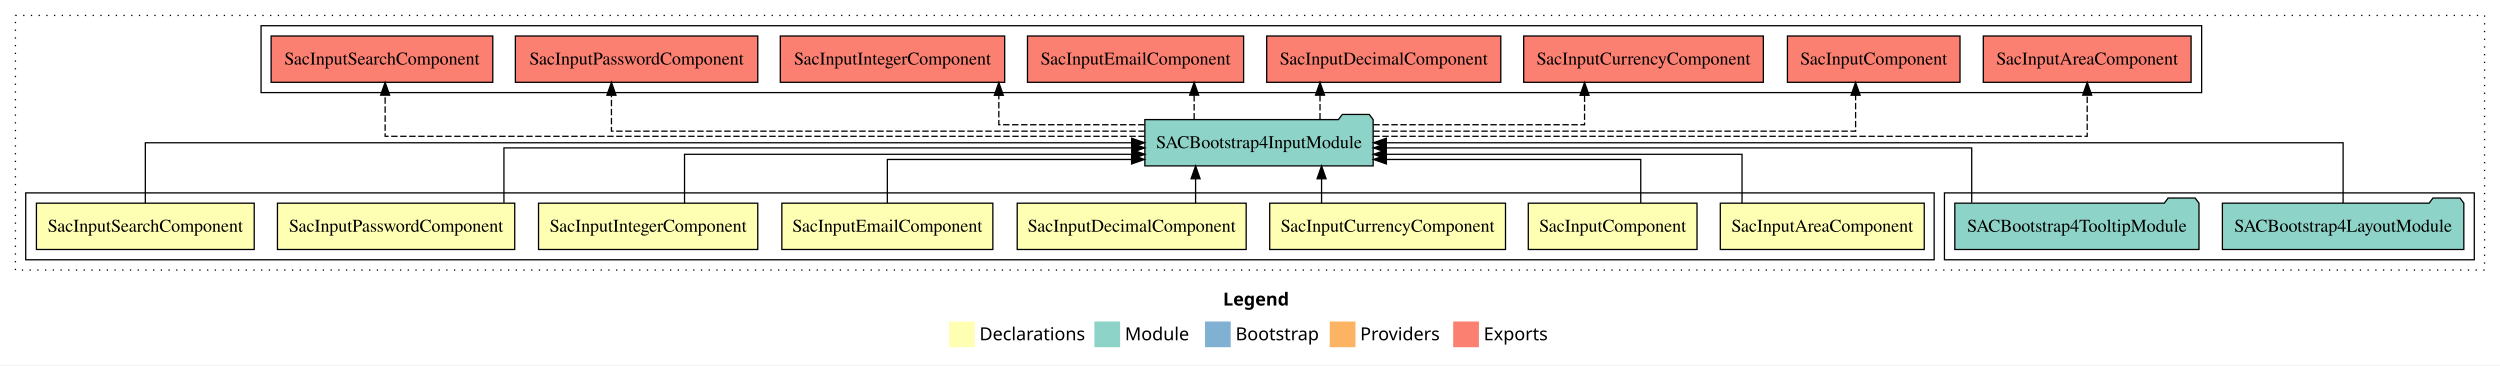
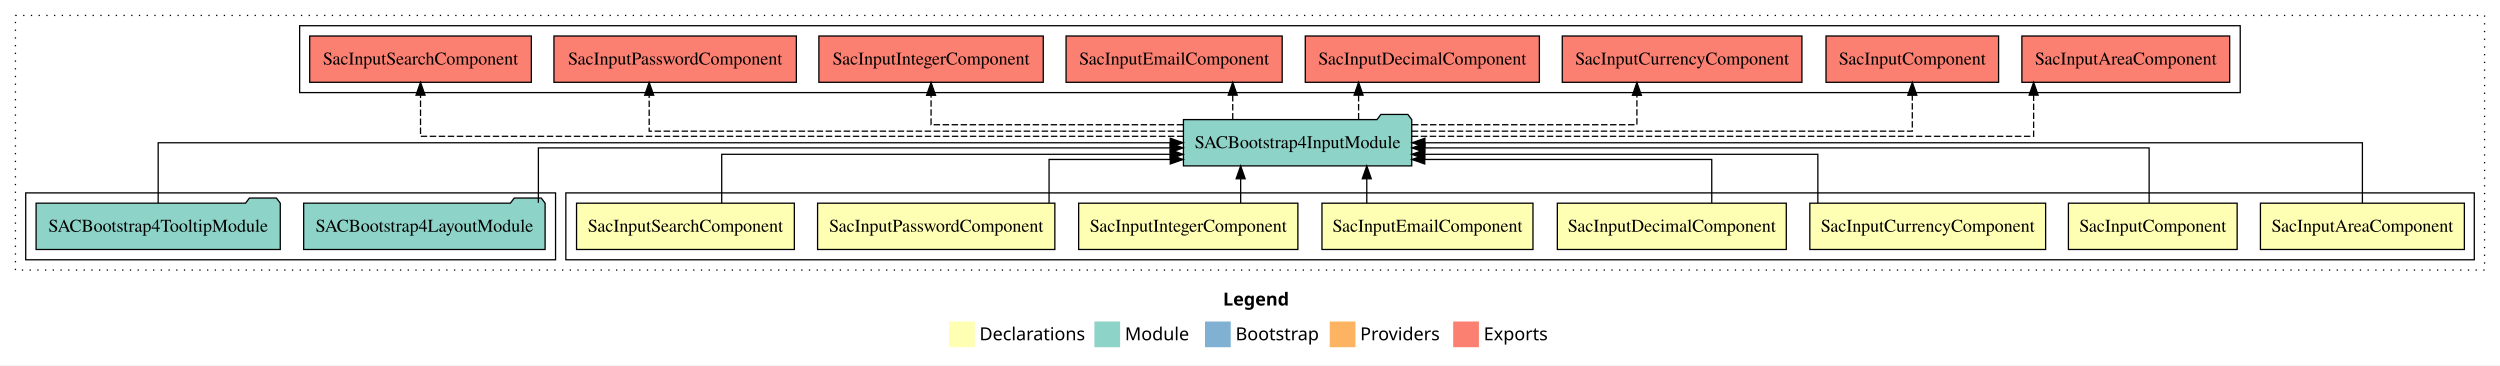
<svg xmlns="http://www.w3.org/2000/svg" width="1944pt" height="284pt" viewBox="0.00 0.00 1944.00 284.00">
  <g id="graph0" class="graph" transform="scale(1 1) rotate(0) translate(4 280)">
    <polygon fill="white" stroke="transparent" points="-4,4 -4,-280 1940,-280 1940,4 -4,4" />
    <text text-anchor="start" x="947.01" y="-42.4" font-family="Times-12" font-weight="bold" font-size="14.00">Legend</text>
    <polygon fill="#ffffb3" stroke="transparent" points="734,-10 734,-30 754,-30 754,-10 734,-10" />
    <text text-anchor="start" x="757.63" y="-15.4" font-family="Times-12" font-size="14.00">  Declarations</text>
    <polygon fill="#8dd3c7" stroke="transparent" points="847,-10 847,-30 867,-30 867,-10 847,-10" />
    <text text-anchor="start" x="870.73" y="-15.4" font-family="Times-12" font-size="14.00">  Module</text>
    <polygon fill="#80b1d3" stroke="transparent" points="933,-10 933,-30 953,-30 953,-10 933,-10" />
    <text text-anchor="start" x="956.78" y="-15.4" font-family="Times-12" font-size="14.00">  Bootstrap</text>
    <polygon fill="#fdb462" stroke="transparent" points="1030,-10 1030,-30 1050,-30 1050,-10 1030,-10" />
    <text text-anchor="start" x="1053.67" y="-15.4" font-family="Times-12" font-size="14.00">  Providers</text>
    <polygon fill="#fb8072" stroke="transparent" points="1126,-10 1126,-30 1146,-30 1146,-10 1126,-10" />
    <text text-anchor="start" x="1149.73" y="-15.4" font-family="Times-12" font-size="14.00">  Exports</text>
    <g id="clust1" class="cluster">
      <polygon fill="none" stroke="black" stroke-dasharray="1,5" points="8,-70 8,-268 1928,-268 1928,-70 8,-70" />
    </g>
-     <g id="clust11" class="cluster">
-       <polygon fill="none" stroke="black" points="1508,-78 1508,-130 1920,-130 1920,-78 1508,-78" />
-     </g>
    <g id="clust12" class="cluster">
-       <polygon fill="none" stroke="black" points="199,-208 199,-260 1708,-260 1708,-208 199,-208" />
+       <polygon fill="none" stroke="black" points="229,-208 229,-260 1738,-260 1738,-208 229,-208" />
    </g>
    <g id="clust2" class="cluster">
-       <polygon fill="none" stroke="black" points="16,-78 16,-130 1500,-130 1500,-78 16,-78" />
+       <polygon fill="none" stroke="black" points="436,-78 436,-130 1920,-130 1920,-78 436,-78" />
+     </g>
+     <g id="clust11" class="cluster">
+       <polygon fill="none" stroke="black" points="16,-78 16,-130 428,-130 428,-78 16,-78" />
    </g>
    <g id="node1" class="node">
-       <polygon fill="#ffffb3" stroke="black" points="1492.29,-122 1333.71,-122 1333.71,-86 1492.29,-86 1492.29,-122" />
-       <text text-anchor="middle" x="1413" y="-99.8" font-family="Times,serif" font-size="14.00">SacInputAreaComponent</text>
+       <polygon fill="#ffffb3" stroke="black" points="1912.29,-122 1753.71,-122 1753.71,-86 1912.29,-86 1912.29,-122" />
+       <text text-anchor="middle" x="1833" y="-99.8" font-family="Times,serif" font-size="14.00">SacInputAreaComponent</text>
    </g>
    <g id="node9" class="node">
-       <polygon fill="#8dd3c7" stroke="black" points="1063.76,-187 1060.76,-191 1039.76,-191 1036.76,-187 886.24,-187 886.24,-151 1063.76,-151 1063.76,-187" />
-       <text text-anchor="middle" x="975" y="-164.8" font-family="Times,serif" font-size="14.00">SACBootstrap4InputModule</text>
+       <polygon fill="#8dd3c7" stroke="black" points="1093.76,-187 1090.76,-191 1069.76,-191 1066.76,-187 916.24,-187 916.24,-151 1093.76,-151 1093.76,-187" />
+       <text text-anchor="middle" x="1005" y="-164.8" font-family="Times,serif" font-size="14.00">SACBootstrap4InputModule</text>
    </g>
    <g id="edge1" class="edge">
-       <path fill="none" stroke="black" d="M1350.6,-122.03C1350.6,-138.4 1350.6,-160 1350.6,-160 1350.6,-160 1074.01,-160 1074.01,-160" />
-       <polygon fill="black" stroke="black" points="1074.01,-156.5 1064.01,-160 1074.01,-163.5 1074.01,-156.5" />
+       <path fill="none" stroke="black" d="M1833,-122.11C1833,-141.34 1833,-169 1833,-169 1833,-169 1104,-169 1104,-169" />
+       <polygon fill="black" stroke="black" points="1104,-165.5 1094,-169 1104,-172.5 1104,-165.5" />
    </g>
    <g id="node2" class="node">
-       <polygon fill="#ffffb3" stroke="black" points="1315.6,-122 1184.4,-122 1184.4,-86 1315.6,-86 1315.6,-122" />
-       <text text-anchor="middle" x="1250" y="-99.8" font-family="Times,serif" font-size="14.00">SacInputComponent</text>
+       <polygon fill="#ffffb3" stroke="black" points="1735.6,-122 1604.4,-122 1604.4,-86 1735.6,-86 1735.6,-122" />
+       <text text-anchor="middle" x="1670" y="-99.8" font-family="Times,serif" font-size="14.00">SacInputComponent</text>
    </g>
    <g id="edge2" class="edge">
-       <path fill="none" stroke="black" d="M1271.85,-122.19C1271.85,-137.18 1271.85,-156 1271.85,-156 1271.85,-156 1074.06,-156 1074.06,-156" />
-       <polygon fill="black" stroke="black" points="1074.06,-152.5 1064.06,-156 1074.06,-159.5 1074.06,-152.5" />
+       <path fill="none" stroke="black" d="M1667.17,-122.3C1667.17,-140.27 1667.17,-165 1667.17,-165 1667.17,-165 1103.96,-165 1103.96,-165" />
+       <polygon fill="black" stroke="black" points="1103.96,-161.5 1093.96,-165 1103.96,-168.5 1103.96,-161.5" />
    </g>
    <g id="node3" class="node">
-       <polygon fill="#ffffb3" stroke="black" points="1166.68,-122 983.32,-122 983.32,-86 1166.68,-86 1166.68,-122" />
-       <text text-anchor="middle" x="1075" y="-99.8" font-family="Times,serif" font-size="14.00">SacInputCurrencyComponent</text>
+       <polygon fill="#ffffb3" stroke="black" points="1586.68,-122 1403.32,-122 1403.32,-86 1586.68,-86 1586.68,-122" />
+       <text text-anchor="middle" x="1495" y="-99.8" font-family="Times,serif" font-size="14.00">SacInputCurrencyComponent</text>
    </g>
    <g id="edge3" class="edge">
-       <path fill="none" stroke="black" d="M1023.65,-122.11C1023.65,-122.11 1023.65,-140.99 1023.65,-140.99" />
-       <polygon fill="black" stroke="black" points="1020.15,-140.99 1023.65,-150.99 1027.15,-140.99 1020.15,-140.99" />
+       <path fill="none" stroke="black" d="M1409.56,-122.03C1409.56,-138.4 1409.56,-160 1409.56,-160 1409.56,-160 1103.78,-160 1103.78,-160" />
+       <polygon fill="black" stroke="black" points="1103.78,-156.5 1093.78,-160 1103.78,-163.5 1103.78,-156.5" />
    </g>
    <g id="node4" class="node">
-       <polygon fill="#ffffb3" stroke="black" points="965.02,-122 786.98,-122 786.98,-86 965.02,-86 965.02,-122" />
-       <text text-anchor="middle" x="876" y="-99.8" font-family="Times,serif" font-size="14.00">SacInputDecimalComponent</text>
+       <polygon fill="#ffffb3" stroke="black" points="1385.02,-122 1206.98,-122 1206.98,-86 1385.02,-86 1385.02,-122" />
+       <text text-anchor="middle" x="1296" y="-99.8" font-family="Times,serif" font-size="14.00">SacInputDecimalComponent</text>
    </g>
    <g id="edge4" class="edge">
-       <path fill="none" stroke="black" d="M925.69,-122.11C925.69,-122.11 925.69,-140.99 925.69,-140.99" />
-       <polygon fill="black" stroke="black" points="922.19,-140.99 925.69,-150.99 929.19,-140.99 922.19,-140.99" />
+       <path fill="none" stroke="black" d="M1327.06,-122.19C1327.06,-137.18 1327.06,-156 1327.06,-156 1327.06,-156 1103.86,-156 1103.86,-156" />
+       <polygon fill="black" stroke="black" points="1103.86,-152.5 1093.86,-156 1103.86,-159.5 1103.86,-152.5" />
    </g>
    <g id="node5" class="node">
-       <polygon fill="#ffffb3" stroke="black" points="768.04,-122 603.96,-122 603.96,-86 768.04,-86 768.04,-122" />
-       <text text-anchor="middle" x="686" y="-99.8" font-family="Times,serif" font-size="14.00">SacInputEmailComponent</text>
+       <polygon fill="#ffffb3" stroke="black" points="1188.04,-122 1023.96,-122 1023.96,-86 1188.04,-86 1188.04,-122" />
+       <text text-anchor="middle" x="1106" y="-99.8" font-family="Times,serif" font-size="14.00">SacInputEmailComponent</text>
    </g>
    <g id="edge5" class="edge">
-       <path fill="none" stroke="black" d="M686,-122.19C686,-137.18 686,-156 686,-156 686,-156 875.93,-156 875.93,-156" />
-       <polygon fill="black" stroke="black" points="875.93,-159.5 885.93,-156 875.93,-152.5 875.93,-159.5" />
+       <path fill="none" stroke="black" d="M1058.81,-122.11C1058.81,-122.11 1058.81,-140.99 1058.81,-140.99" />
+       <polygon fill="black" stroke="black" points="1055.31,-140.99 1058.81,-150.99 1062.31,-140.99 1055.31,-140.99" />
    </g>
    <g id="node6" class="node">
-       <polygon fill="#ffffb3" stroke="black" points="585.24,-122 414.76,-122 414.76,-86 585.24,-86 585.24,-122" />
-       <text text-anchor="middle" x="500" y="-99.8" font-family="Times,serif" font-size="14.00">SacInputIntegerComponent</text>
+       <polygon fill="#ffffb3" stroke="black" points="1005.24,-122 834.76,-122 834.76,-86 1005.24,-86 1005.24,-122" />
+       <text text-anchor="middle" x="920" y="-99.8" font-family="Times,serif" font-size="14.00">SacInputIntegerComponent</text>
    </g>
    <g id="edge6" class="edge">
-       <path fill="none" stroke="black" d="M528.29,-122.03C528.29,-138.4 528.29,-160 528.29,-160 528.29,-160 876.21,-160 876.21,-160" />
-       <polygon fill="black" stroke="black" points="876.21,-163.5 886.21,-160 876.21,-156.5 876.21,-163.5" />
+       <path fill="none" stroke="black" d="M960.74,-122.11C960.74,-122.11 960.74,-140.99 960.74,-140.99" />
+       <polygon fill="black" stroke="black" points="957.24,-140.99 960.74,-150.99 964.24,-140.99 957.24,-140.99" />
    </g>
    <g id="node7" class="node">
-       <polygon fill="#ffffb3" stroke="black" points="396.25,-122 211.75,-122 211.75,-86 396.25,-86 396.25,-122" />
-       <text text-anchor="middle" x="304" y="-99.8" font-family="Times,serif" font-size="14.00">SacInputPasswordComponent</text>
+       <polygon fill="#ffffb3" stroke="black" points="816.25,-122 631.75,-122 631.75,-86 816.25,-86 816.25,-122" />
+       <text text-anchor="middle" x="724" y="-99.8" font-family="Times,serif" font-size="14.00">SacInputPasswordComponent</text>
    </g>
    <g id="edge7" class="edge">
-       <path fill="none" stroke="black" d="M387.86,-122.3C387.86,-140.27 387.86,-165 387.86,-165 387.86,-165 876.14,-165 876.14,-165" />
-       <polygon fill="black" stroke="black" points="876.14,-168.5 886.14,-165 876.14,-161.5 876.14,-168.5" />
+       <path fill="none" stroke="black" d="M811.75,-122.19C811.75,-137.18 811.75,-156 811.75,-156 811.75,-156 906.01,-156 906.01,-156" />
+       <polygon fill="black" stroke="black" points="906.01,-159.5 916.01,-156 906.01,-152.5 906.01,-159.5" />
    </g>
    <g id="node8" class="node">
-       <polygon fill="#ffffb3" stroke="black" points="193.68,-122 24.32,-122 24.32,-86 193.68,-86 193.68,-122" />
-       <text text-anchor="middle" x="109" y="-99.8" font-family="Times,serif" font-size="14.00">SacInputSearchComponent</text>
+       <polygon fill="#ffffb3" stroke="black" points="613.68,-122 444.32,-122 444.32,-86 613.68,-86 613.68,-122" />
+       <text text-anchor="middle" x="529" y="-99.8" font-family="Times,serif" font-size="14.00">SacInputSearchComponent</text>
    </g>
    <g id="edge8" class="edge">
-       <path fill="none" stroke="black" d="M109,-122.11C109,-141.34 109,-169 109,-169 109,-169 875.99,-169 875.99,-169" />
-       <polygon fill="black" stroke="black" points="875.99,-172.5 885.99,-169 875.99,-165.5 875.99,-172.5" />
+       <path fill="none" stroke="black" d="M557.2,-122.03C557.2,-138.4 557.2,-160 557.2,-160 557.2,-160 905.99,-160 905.99,-160" />
+       <polygon fill="black" stroke="black" points="905.99,-163.5 915.99,-160 905.99,-156.5 905.99,-163.5" />
    </g>
    <g id="node12" class="node">
-       <polygon fill="#fb8072" stroke="black" points="1699.79,-252 1538.21,-252 1538.21,-216 1699.79,-216 1699.79,-252" />
-       <text text-anchor="middle" x="1619" y="-229.8" font-family="Times,serif" font-size="14.00">SacInputAreaComponent </text>
+       <polygon fill="#fb8072" stroke="black" points="1729.79,-252 1568.21,-252 1568.21,-216 1729.79,-216 1729.79,-252" />
+       <text text-anchor="middle" x="1649" y="-229.8" font-family="Times,serif" font-size="14.00">SacInputAreaComponent </text>
    </g>
    <g id="edge11" class="edge">
-       <path fill="none" stroke="black" stroke-dasharray="5,2" d="M1063.87,-174C1240.54,-174 1619,-174 1619,-174 1619,-174 1619,-206 1619,-206" />
-       <polygon fill="black" stroke="black" points="1615.5,-206 1619,-216 1622.5,-206 1615.5,-206" />
+       <path fill="none" stroke="black" stroke-dasharray="5,2" d="M1093.8,-174C1254.56,-174 1577.35,-174 1577.35,-174 1577.35,-174 1577.35,-206 1577.35,-206" />
+       <polygon fill="black" stroke="black" points="1573.85,-206 1577.35,-216 1580.85,-206 1573.85,-206" />
    </g>
    <g id="node13" class="node">
-       <polygon fill="#fb8072" stroke="black" points="1520.1,-252 1385.9,-252 1385.9,-216 1520.1,-216 1520.1,-252" />
-       <text text-anchor="middle" x="1453" y="-229.8" font-family="Times,serif" font-size="14.00">SacInputComponent </text>
+       <polygon fill="#fb8072" stroke="black" points="1550.1,-252 1415.9,-252 1415.9,-216 1550.1,-216 1550.1,-252" />
+       <text text-anchor="middle" x="1483" y="-229.8" font-family="Times,serif" font-size="14.00">SacInputComponent </text>
    </g>
    <g id="edge12" class="edge">
-       <path fill="none" stroke="black" stroke-dasharray="5,2" d="M1063.9,-178C1198.61,-178 1438.92,-178 1438.92,-178 1438.92,-178 1438.92,-205.97 1438.92,-205.97" />
-       <polygon fill="black" stroke="black" points="1435.42,-205.97 1438.92,-215.97 1442.42,-205.97 1435.42,-205.97" />
+       <path fill="none" stroke="black" stroke-dasharray="5,2" d="M1093.79,-178C1232.02,-178 1483,-178 1483,-178 1483,-178 1483,-205.97 1483,-205.97" />
+       <polygon fill="black" stroke="black" points="1479.5,-205.97 1483,-215.97 1486.5,-205.97 1479.5,-205.97" />
    </g>
    <g id="node14" class="node">
-       <polygon fill="#fb8072" stroke="black" points="1367.18,-252 1180.82,-252 1180.82,-216 1367.18,-216 1367.18,-252" />
-       <text text-anchor="middle" x="1274" y="-229.8" font-family="Times,serif" font-size="14.00">SacInputCurrencyComponent </text>
+       <polygon fill="#fb8072" stroke="black" points="1397.18,-252 1210.82,-252 1210.82,-216 1397.18,-216 1397.18,-252" />
+       <text text-anchor="middle" x="1304" y="-229.8" font-family="Times,serif" font-size="14.00">SacInputCurrencyComponent </text>
    </g>
    <g id="edge13" class="edge">
-       <path fill="none" stroke="black" stroke-dasharray="5,2" d="M1063.9,-183C1136.84,-183 1228.15,-183 1228.15,-183 1228.15,-183 1228.15,-205.88 1228.15,-205.88" />
-       <polygon fill="black" stroke="black" points="1224.65,-205.88 1228.15,-215.88 1231.65,-205.88 1224.65,-205.88" />
+       <path fill="none" stroke="black" stroke-dasharray="5,2" d="M1093.96,-183C1170.56,-183 1268.86,-183 1268.86,-183 1268.86,-183 1268.86,-205.88 1268.86,-205.88" />
+       <polygon fill="black" stroke="black" points="1265.36,-205.88 1268.86,-215.88 1272.36,-205.88 1265.36,-205.88" />
    </g>
    <g id="node15" class="node">
-       <polygon fill="#fb8072" stroke="black" points="1163.02,-252 980.98,-252 980.98,-216 1163.02,-216 1163.02,-252" />
-       <text text-anchor="middle" x="1072" y="-229.8" font-family="Times,serif" font-size="14.00">SacInputDecimalComponent </text>
+       <polygon fill="#fb8072" stroke="black" points="1193.02,-252 1010.98,-252 1010.98,-216 1193.02,-216 1193.02,-252" />
+       <text text-anchor="middle" x="1102" y="-229.8" font-family="Times,serif" font-size="14.00">SacInputDecimalComponent </text>
    </g>
    <g id="edge14" class="edge">
-       <path fill="none" stroke="black" stroke-dasharray="5,2" d="M1022.44,-187.11C1022.44,-187.11 1022.44,-205.99 1022.44,-205.99" />
-       <polygon fill="black" stroke="black" points="1018.94,-205.99 1022.44,-215.99 1025.94,-205.99 1018.94,-205.99" />
+       <path fill="none" stroke="black" stroke-dasharray="5,2" d="M1052.44,-187.11C1052.44,-187.11 1052.44,-205.99 1052.44,-205.99" />
+       <polygon fill="black" stroke="black" points="1048.94,-205.99 1052.44,-215.99 1055.94,-205.99 1048.94,-205.99" />
    </g>
    <g id="node16" class="node">
-       <polygon fill="#fb8072" stroke="black" points="963.03,-252 794.97,-252 794.97,-216 963.03,-216 963.03,-252" />
-       <text text-anchor="middle" x="879" y="-229.8" font-family="Times,serif" font-size="14.00">SacInputEmailComponent </text>
+       <polygon fill="#fb8072" stroke="black" points="993.03,-252 824.97,-252 824.97,-216 993.03,-216 993.03,-252" />
+       <text text-anchor="middle" x="909" y="-229.8" font-family="Times,serif" font-size="14.00">SacInputEmailComponent </text>
    </g>
    <g id="edge15" class="edge">
-       <path fill="none" stroke="black" stroke-dasharray="5,2" d="M924.57,-187.11C924.57,-187.11 924.57,-205.99 924.57,-205.99" />
-       <polygon fill="black" stroke="black" points="921.07,-205.99 924.57,-215.99 928.07,-205.99 921.07,-205.99" />
+       <path fill="none" stroke="black" stroke-dasharray="5,2" d="M954.57,-187.11C954.57,-187.11 954.57,-205.99 954.57,-205.99" />
+       <polygon fill="black" stroke="black" points="951.07,-205.99 954.57,-215.99 958.07,-205.99 951.07,-205.99" />
    </g>
    <g id="node17" class="node">
-       <polygon fill="#fb8072" stroke="black" points="777.24,-252 602.76,-252 602.76,-216 777.24,-216 777.24,-252" />
-       <text text-anchor="middle" x="690" y="-229.8" font-family="Times,serif" font-size="14.00">SacInputIntegerComponent </text>
+       <polygon fill="#fb8072" stroke="black" points="807.24,-252 632.76,-252 632.76,-216 807.24,-216 807.24,-252" />
+       <text text-anchor="middle" x="720" y="-229.8" font-family="Times,serif" font-size="14.00">SacInputIntegerComponent </text>
    </g>
    <g id="edge16" class="edge">
-       <path fill="none" stroke="black" stroke-dasharray="5,2" d="M885.97,-183C831.69,-183 772.69,-183 772.69,-183 772.69,-183 772.69,-205.88 772.69,-205.88" />
-       <polygon fill="black" stroke="black" points="769.19,-205.88 772.69,-215.88 776.19,-205.88 769.19,-205.88" />
+       <path fill="none" stroke="black" stroke-dasharray="5,2" d="M916,-183C832.37,-183 720,-183 720,-183 720,-183 720,-205.88 720,-205.88" />
+       <polygon fill="black" stroke="black" points="716.5,-205.88 720,-215.88 723.5,-205.88 716.5,-205.88" />
    </g>
    <g id="node18" class="node">
-       <polygon fill="#fb8072" stroke="black" points="585.25,-252 396.75,-252 396.75,-216 585.25,-216 585.25,-252" />
-       <text text-anchor="middle" x="491" y="-229.8" font-family="Times,serif" font-size="14.00">SacInputPasswordComponent </text>
+       <polygon fill="#fb8072" stroke="black" points="615.25,-252 426.75,-252 426.75,-216 615.25,-216 615.25,-252" />
+       <text text-anchor="middle" x="521" y="-229.8" font-family="Times,serif" font-size="14.00">SacInputPasswordComponent </text>
    </g>
    <g id="edge17" class="edge">
-       <path fill="none" stroke="black" stroke-dasharray="5,2" d="M886.14,-178C741.58,-178 471.46,-178 471.46,-178 471.46,-178 471.46,-205.97 471.46,-205.97" />
-       <polygon fill="black" stroke="black" points="467.96,-205.97 471.46,-215.97 474.96,-205.97 467.96,-205.97" />
+       <path fill="none" stroke="black" stroke-dasharray="5,2" d="M916.02,-178C771.28,-178 500.8,-178 500.8,-178 500.8,-178 500.8,-205.97 500.8,-205.97" />
+       <polygon fill="black" stroke="black" points="497.3,-205.97 500.8,-215.97 504.3,-205.97 497.3,-205.97" />
    </g>
    <g id="node19" class="node">
-       <polygon fill="#fb8072" stroke="black" points="379.18,-252 206.82,-252 206.82,-216 379.18,-216 379.18,-252" />
-       <text text-anchor="middle" x="293" y="-229.8" font-family="Times,serif" font-size="14.00">SacInputSearchComponent </text>
+       <polygon fill="#fb8072" stroke="black" points="409.18,-252 236.82,-252 236.82,-216 409.18,-216 409.18,-252" />
+       <text text-anchor="middle" x="323" y="-229.8" font-family="Times,serif" font-size="14.00">SacInputSearchComponent </text>
    </g>
    <g id="edge18" class="edge">
-       <path fill="none" stroke="black" stroke-dasharray="5,2" d="M886.17,-174C701.97,-174 295.48,-174 295.48,-174 295.48,-174 295.48,-206 295.48,-206" />
-       <polygon fill="black" stroke="black" points="291.98,-206 295.48,-216 298.98,-206 291.98,-206" />
+       <path fill="none" stroke="black" stroke-dasharray="5,2" d="M916.19,-174C731.49,-174 323,-174 323,-174 323,-174 323,-206 323,-206" />
+       <polygon fill="black" stroke="black" points="319.5,-206 323,-216 326.5,-206 319.5,-206" />
    </g>
    <g id="node10" class="node">
-       <polygon fill="#8dd3c7" stroke="black" points="1911.87,-122 1908.87,-126 1887.87,-126 1884.87,-122 1724.13,-122 1724.13,-86 1911.87,-86 1911.87,-122" />
-       <text text-anchor="middle" x="1818" y="-99.8" font-family="Times,serif" font-size="14.00">SACBootstrap4LayoutModule</text>
+       <polygon fill="#8dd3c7" stroke="black" points="419.87,-122 416.87,-126 395.87,-126 392.87,-122 232.13,-122 232.13,-86 419.87,-86 419.87,-122" />
+       <text text-anchor="middle" x="326" y="-99.8" font-family="Times,serif" font-size="14.00">SACBootstrap4LayoutModule</text>
    </g>
    <g id="edge9" class="edge">
-       <path fill="none" stroke="black" d="M1818,-122.11C1818,-141.34 1818,-169 1818,-169 1818,-169 1074.02,-169 1074.02,-169" />
-       <polygon fill="black" stroke="black" points="1074.02,-165.5 1064.02,-169 1074.02,-172.5 1074.02,-165.5" />
+       <path fill="none" stroke="black" d="M414.64,-122.3C414.64,-140.27 414.64,-165 414.64,-165 414.64,-165 905.98,-165 905.98,-165" />
+       <polygon fill="black" stroke="black" points="905.98,-168.5 915.98,-165 905.98,-161.5 905.98,-168.5" />
    </g>
    <g id="node11" class="node">
-       <polygon fill="#8dd3c7" stroke="black" points="1705.94,-122 1702.94,-126 1681.94,-126 1678.94,-122 1516.06,-122 1516.06,-86 1705.94,-86 1705.94,-122" />
-       <text text-anchor="middle" x="1611" y="-99.8" font-family="Times,serif" font-size="14.00">SACBootstrap4TooltipModule</text>
+       <polygon fill="#8dd3c7" stroke="black" points="213.94,-122 210.94,-126 189.94,-126 186.94,-122 24.06,-122 24.06,-86 213.94,-86 213.94,-122" />
+       <text text-anchor="middle" x="119" y="-99.8" font-family="Times,serif" font-size="14.00">SACBootstrap4TooltipModule</text>
    </g>
    <g id="edge10" class="edge">
-       <path fill="none" stroke="black" d="M1529.2,-122.3C1529.2,-140.27 1529.2,-165 1529.2,-165 1529.2,-165 1074.04,-165 1074.04,-165" />
-       <polygon fill="black" stroke="black" points="1074.04,-161.5 1064.04,-165 1074.04,-168.5 1074.04,-161.5" />
+       <path fill="none" stroke="black" d="M119,-122.11C119,-141.34 119,-169 119,-169 119,-169 905.99,-169 905.99,-169" />
+       <polygon fill="black" stroke="black" points="905.99,-172.5 915.99,-169 905.99,-165.5 905.99,-172.5" />
    </g>
  </g>
</svg>
